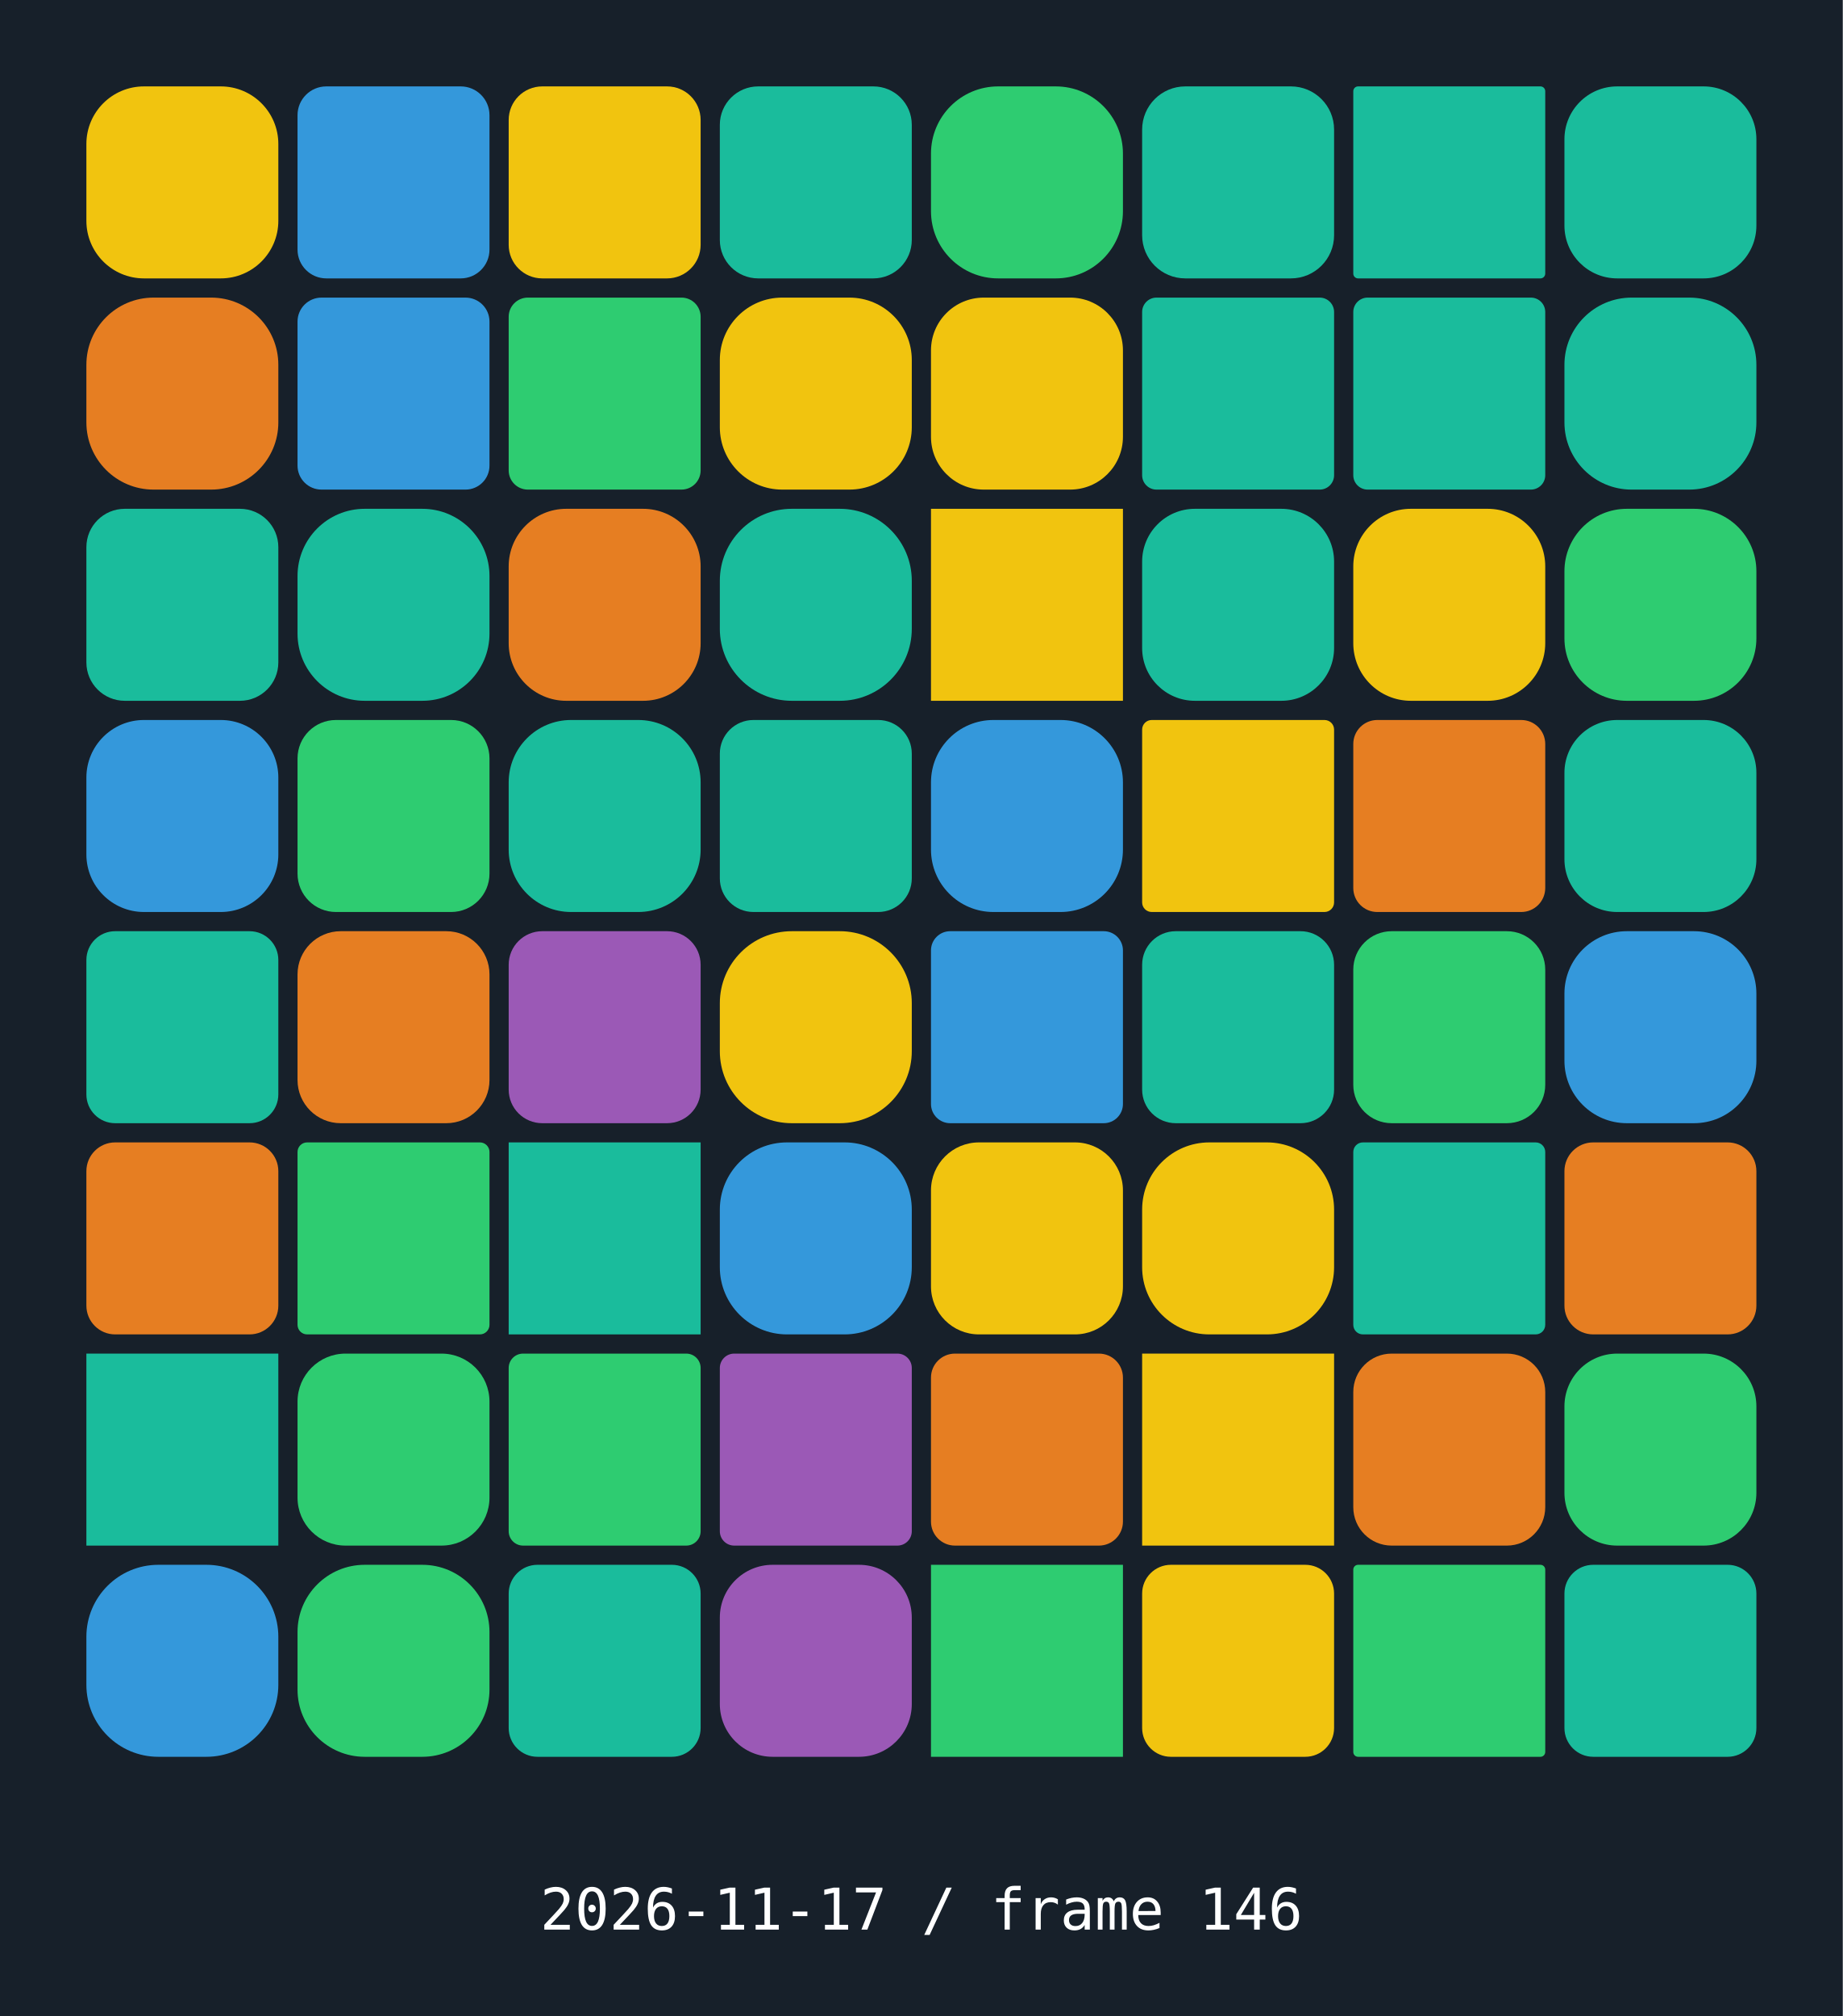
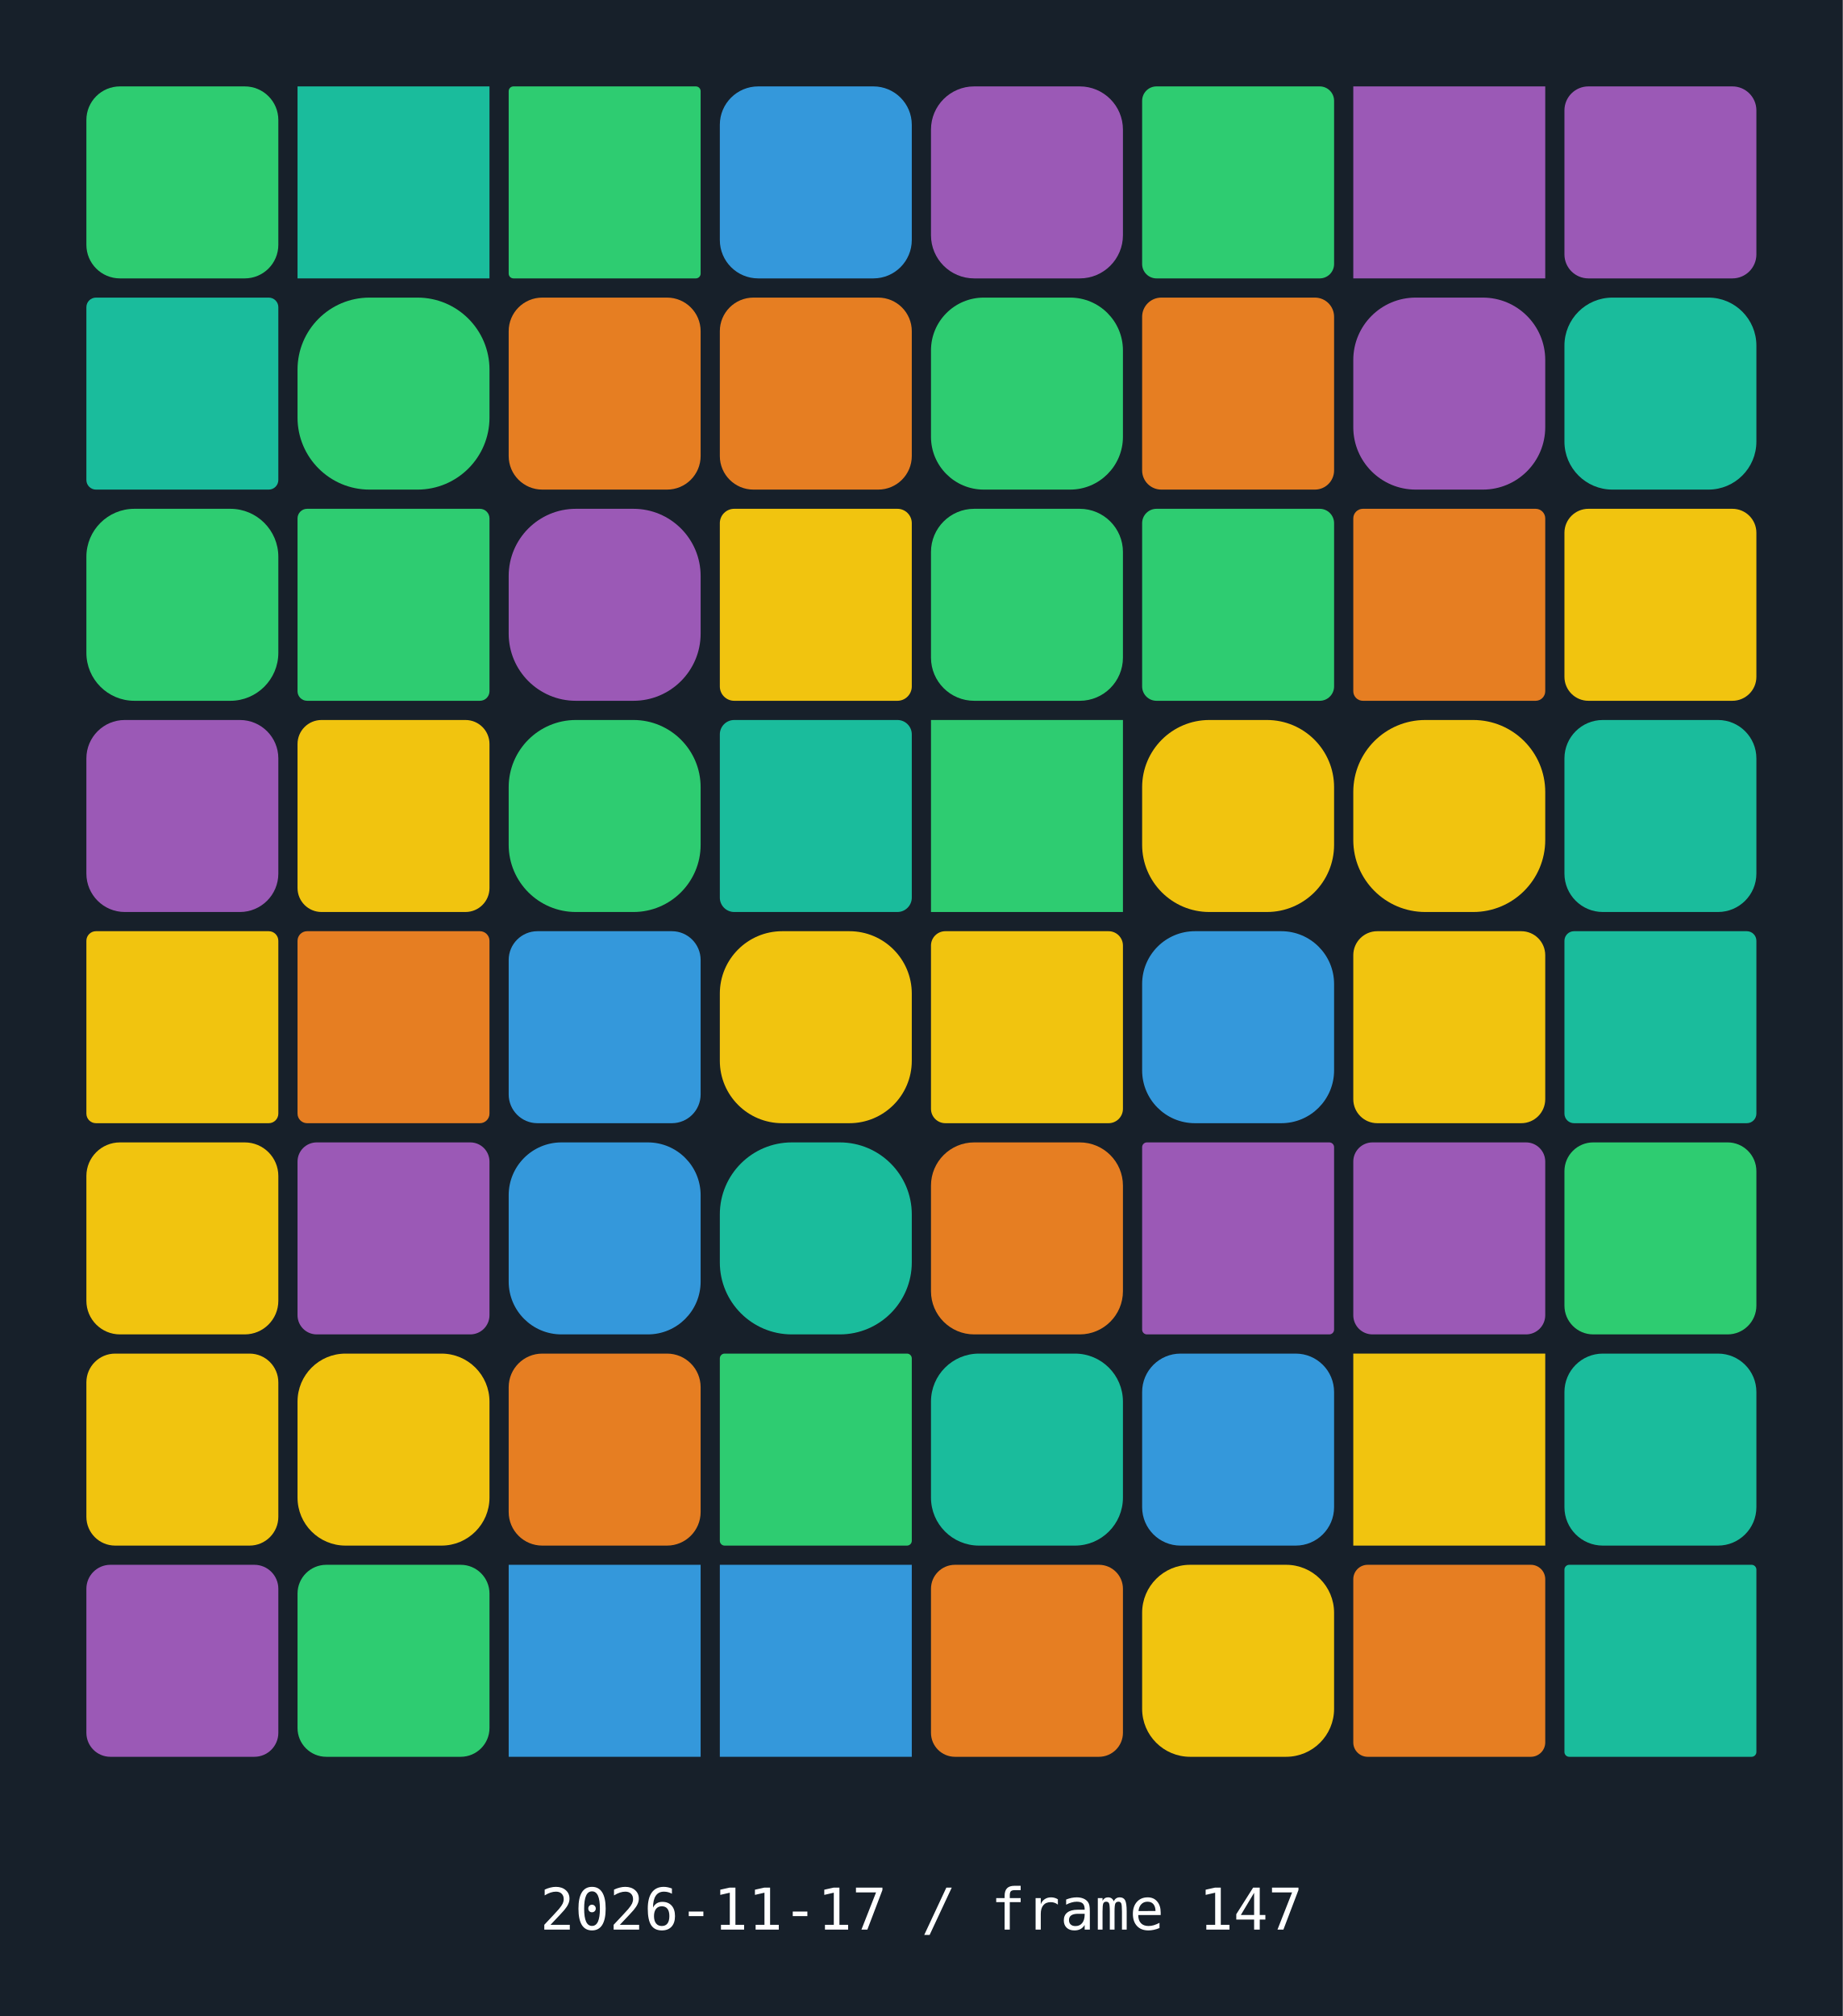
<svg xmlns="http://www.w3.org/2000/svg" width="384" height="420" viewBox="0 0 384 420">
  <rect width="384" height="420" fill="#17202a" />
-   <rect x="18" y="18" width="40" height="40" rx="12" fill="#f1c40f" />
-   <rect x="62" y="18" width="40" height="40" rx="6" fill="#3498db" />
-   <rect x="106" y="18" width="40" height="40" rx="7" fill="#f1c40f" />
-   <rect x="150" y="18" width="40" height="40" rx="8" fill="#1abc9c" />
-   <rect x="194" y="18" width="40" height="40" rx="14" fill="#2ecc71" />
-   <rect x="238" y="18" width="40" height="40" rx="9" fill="#1abc9c" />
-   <rect x="282" y="18" width="40" height="40" rx="1" fill="#1abc9c" />
-   <rect x="326" y="18" width="40" height="40" rx="11" fill="#1abc9c" />
-   <rect x="18" y="62" width="40" height="40" rx="14" fill="#e67e22" />
-   <rect x="62" y="62" width="40" height="40" rx="5" fill="#3498db" />
-   <rect x="106" y="62" width="40" height="40" rx="4" fill="#2ecc71" />
-   <rect x="150" y="62" width="40" height="40" rx="13" fill="#f1c40f" />
-   <rect x="194" y="62" width="40" height="40" rx="11" fill="#f1c40f" />
-   <rect x="238" y="62" width="40" height="40" rx="3" fill="#1abc9c" />
-   <rect x="282" y="62" width="40" height="40" rx="3" fill="#1abc9c" />
-   <rect x="326" y="62" width="40" height="40" rx="14" fill="#1abc9c" />
-   <rect x="18" y="106" width="40" height="40" rx="8" fill="#1abc9c" />
-   <rect x="62" y="106" width="40" height="40" rx="14" fill="#1abc9c" />
-   <rect x="106" y="106" width="40" height="40" rx="12" fill="#e67e22" />
-   <rect x="150" y="106" width="40" height="40" rx="15" fill="#1abc9c" />
-   <rect x="194" y="106" width="40" height="40" rx="0" fill="#f1c40f" />
-   <rect x="238" y="106" width="40" height="40" rx="11" fill="#1abc9c" />
-   <rect x="282" y="106" width="40" height="40" rx="12" fill="#f1c40f" />
-   <rect x="326" y="106" width="40" height="40" rx="13" fill="#2ecc71" />
-   <rect x="18" y="150" width="40" height="40" rx="12" fill="#3498db" />
-   <rect x="62" y="150" width="40" height="40" rx="8" fill="#2ecc71" />
-   <rect x="106" y="150" width="40" height="40" rx="13" fill="#1abc9c" />
-   <rect x="150" y="150" width="40" height="40" rx="7" fill="#1abc9c" />
-   <rect x="194" y="150" width="40" height="40" rx="13" fill="#3498db" />
-   <rect x="238" y="150" width="40" height="40" rx="2" fill="#f1c40f" />
-   <rect x="282" y="150" width="40" height="40" rx="5" fill="#e67e22" />
-   <rect x="326" y="150" width="40" height="40" rx="11" fill="#1abc9c" />
-   <rect x="18" y="194" width="40" height="40" rx="6" fill="#1abc9c" />
-   <rect x="62" y="194" width="40" height="40" rx="9" fill="#e67e22" />
-   <rect x="106" y="194" width="40" height="40" rx="7" fill="#9b59b6" />
-   <rect x="150" y="194" width="40" height="40" rx="15" fill="#f1c40f" />
-   <rect x="194" y="194" width="40" height="40" rx="4" fill="#3498db" />
-   <rect x="238" y="194" width="40" height="40" rx="7" fill="#1abc9c" />
-   <rect x="282" y="194" width="40" height="40" rx="8" fill="#2ecc71" />
-   <rect x="326" y="194" width="40" height="40" rx="13" fill="#3498db" />
-   <rect x="18" y="238" width="40" height="40" rx="6" fill="#e67e22" />
-   <rect x="62" y="238" width="40" height="40" rx="2" fill="#2ecc71" />
-   <rect x="106" y="238" width="40" height="40" rx="0" fill="#1abc9c" />
-   <rect x="150" y="238" width="40" height="40" rx="14" fill="#3498db" />
-   <rect x="194" y="238" width="40" height="40" rx="10" fill="#f1c40f" />
-   <rect x="238" y="238" width="40" height="40" rx="14" fill="#f1c40f" />
-   <rect x="282" y="238" width="40" height="40" rx="2" fill="#1abc9c" />
-   <rect x="326" y="238" width="40" height="40" rx="6" fill="#e67e22" />
-   <rect x="18" y="282" width="40" height="40" rx="0" fill="#1abc9c" />
-   <rect x="62" y="282" width="40" height="40" rx="10" fill="#2ecc71" />
-   <rect x="106" y="282" width="40" height="40" rx="3" fill="#2ecc71" />
-   <rect x="150" y="282" width="40" height="40" rx="3" fill="#9b59b6" />
-   <rect x="194" y="282" width="40" height="40" rx="5" fill="#e67e22" />
-   <rect x="238" y="282" width="40" height="40" rx="0" fill="#f1c40f" />
-   <rect x="282" y="282" width="40" height="40" rx="8" fill="#e67e22" />
-   <rect x="326" y="282" width="40" height="40" rx="11" fill="#2ecc71" />
-   <rect x="18" y="326" width="40" height="40" rx="15" fill="#3498db" />
-   <rect x="62" y="326" width="40" height="40" rx="14" fill="#2ecc71" />
-   <rect x="106" y="326" width="40" height="40" rx="6" fill="#1abc9c" />
-   <rect x="150" y="326" width="40" height="40" rx="11" fill="#9b59b6" />
-   <rect x="194" y="326" width="40" height="40" rx="0" fill="#2ecc71" />
-   <rect x="238" y="326" width="40" height="40" rx="6" fill="#f1c40f" />
-   <rect x="282" y="326" width="40" height="40" rx="1" fill="#2ecc71" />
-   <rect x="326" y="326" width="40" height="40" rx="6" fill="#1abc9c" />
-   <text x="192" y="402" text-anchor="middle" fill="#ffffff" font-family="monospace">2026-11-17 / frame 146</text>
+   <rect x="18" y="18" width="40" height="40" rx="7" fill="#2ecc71" />
+   <rect x="62" y="18" width="40" height="40" rx="0" fill="#1abc9c" />
+   <rect x="106" y="18" width="40" height="40" rx="1" fill="#2ecc71" />
+   <rect x="150" y="18" width="40" height="40" rx="8" fill="#3498db" />
+   <rect x="194" y="18" width="40" height="40" rx="9" fill="#9b59b6" />
+   <rect x="238" y="18" width="40" height="40" rx="3" fill="#2ecc71" />
+   <rect x="282" y="18" width="40" height="40" rx="0" fill="#9b59b6" />
+   <rect x="326" y="18" width="40" height="40" rx="5" fill="#9b59b6" />
+   <rect x="18" y="62" width="40" height="40" rx="2" fill="#1abc9c" />
+   <rect x="62" y="62" width="40" height="40" rx="15" fill="#2ecc71" />
+   <rect x="106" y="62" width="40" height="40" rx="7" fill="#e67e22" />
+   <rect x="150" y="62" width="40" height="40" rx="7" fill="#e67e22" />
+   <rect x="194" y="62" width="40" height="40" rx="11" fill="#2ecc71" />
+   <rect x="238" y="62" width="40" height="40" rx="4" fill="#e67e22" />
+   <rect x="282" y="62" width="40" height="40" rx="13" fill="#9b59b6" />
+   <rect x="326" y="62" width="40" height="40" rx="10" fill="#1abc9c" />
+   <rect x="18" y="106" width="40" height="40" rx="10" fill="#2ecc71" />
+   <rect x="62" y="106" width="40" height="40" rx="2" fill="#2ecc71" />
+   <rect x="106" y="106" width="40" height="40" rx="14" fill="#9b59b6" />
+   <rect x="150" y="106" width="40" height="40" rx="3" fill="#f1c40f" />
+   <rect x="194" y="106" width="40" height="40" rx="9" fill="#2ecc71" />
+   <rect x="238" y="106" width="40" height="40" rx="3" fill="#2ecc71" />
+   <rect x="282" y="106" width="40" height="40" rx="2" fill="#e67e22" />
+   <rect x="326" y="106" width="40" height="40" rx="5" fill="#f1c40f" />
+   <rect x="18" y="150" width="40" height="40" rx="8" fill="#9b59b6" />
+   <rect x="62" y="150" width="40" height="40" rx="5" fill="#f1c40f" />
+   <rect x="106" y="150" width="40" height="40" rx="14" fill="#2ecc71" />
+   <rect x="150" y="150" width="40" height="40" rx="3" fill="#1abc9c" />
+   <rect x="194" y="150" width="40" height="40" rx="0" fill="#2ecc71" />
+   <rect x="238" y="150" width="40" height="40" rx="14" fill="#f1c40f" />
+   <rect x="282" y="150" width="40" height="40" rx="15" fill="#f1c40f" />
+   <rect x="326" y="150" width="40" height="40" rx="8" fill="#1abc9c" />
+   <rect x="18" y="194" width="40" height="40" rx="2" fill="#f1c40f" />
+   <rect x="62" y="194" width="40" height="40" rx="2" fill="#e67e22" />
+   <rect x="106" y="194" width="40" height="40" rx="6" fill="#3498db" />
+   <rect x="150" y="194" width="40" height="40" rx="13" fill="#f1c40f" />
+   <rect x="194" y="194" width="40" height="40" rx="3" fill="#f1c40f" />
+   <rect x="238" y="194" width="40" height="40" rx="11" fill="#3498db" />
+   <rect x="282" y="194" width="40" height="40" rx="5" fill="#f1c40f" />
+   <rect x="326" y="194" width="40" height="40" rx="2" fill="#1abc9c" />
+   <rect x="18" y="238" width="40" height="40" rx="7" fill="#f1c40f" />
+   <rect x="62" y="238" width="40" height="40" rx="4" fill="#9b59b6" />
+   <rect x="106" y="238" width="40" height="40" rx="11" fill="#3498db" />
+   <rect x="150" y="238" width="40" height="40" rx="15" fill="#1abc9c" />
+   <rect x="194" y="238" width="40" height="40" rx="9" fill="#e67e22" />
+   <rect x="238" y="238" width="40" height="40" rx="1" fill="#9b59b6" />
+   <rect x="282" y="238" width="40" height="40" rx="4" fill="#9b59b6" />
+   <rect x="326" y="238" width="40" height="40" rx="6" fill="#2ecc71" />
+   <rect x="18" y="282" width="40" height="40" rx="6" fill="#f1c40f" />
+   <rect x="62" y="282" width="40" height="40" rx="10" fill="#f1c40f" />
+   <rect x="106" y="282" width="40" height="40" rx="7" fill="#e67e22" />
+   <rect x="150" y="282" width="40" height="40" rx="1" fill="#2ecc71" />
+   <rect x="194" y="282" width="40" height="40" rx="10" fill="#1abc9c" />
+   <rect x="238" y="282" width="40" height="40" rx="8" fill="#3498db" />
+   <rect x="282" y="282" width="40" height="40" rx="0" fill="#f1c40f" />
+   <rect x="326" y="282" width="40" height="40" rx="8" fill="#1abc9c" />
+   <rect x="18" y="326" width="40" height="40" rx="5" fill="#9b59b6" />
+   <rect x="62" y="326" width="40" height="40" rx="6" fill="#2ecc71" />
+   <rect x="106" y="326" width="40" height="40" rx="0" fill="#3498db" />
+   <rect x="150" y="326" width="40" height="40" rx="0" fill="#3498db" />
+   <rect x="194" y="326" width="40" height="40" rx="5" fill="#e67e22" />
+   <rect x="238" y="326" width="40" height="40" rx="10" fill="#f1c40f" />
+   <rect x="282" y="326" width="40" height="40" rx="3" fill="#e67e22" />
+   <rect x="326" y="326" width="40" height="40" rx="1" fill="#1abc9c" />
+   <text x="192" y="402" text-anchor="middle" fill="#ffffff" font-family="monospace">2026-11-17 / frame 147</text>
</svg>
